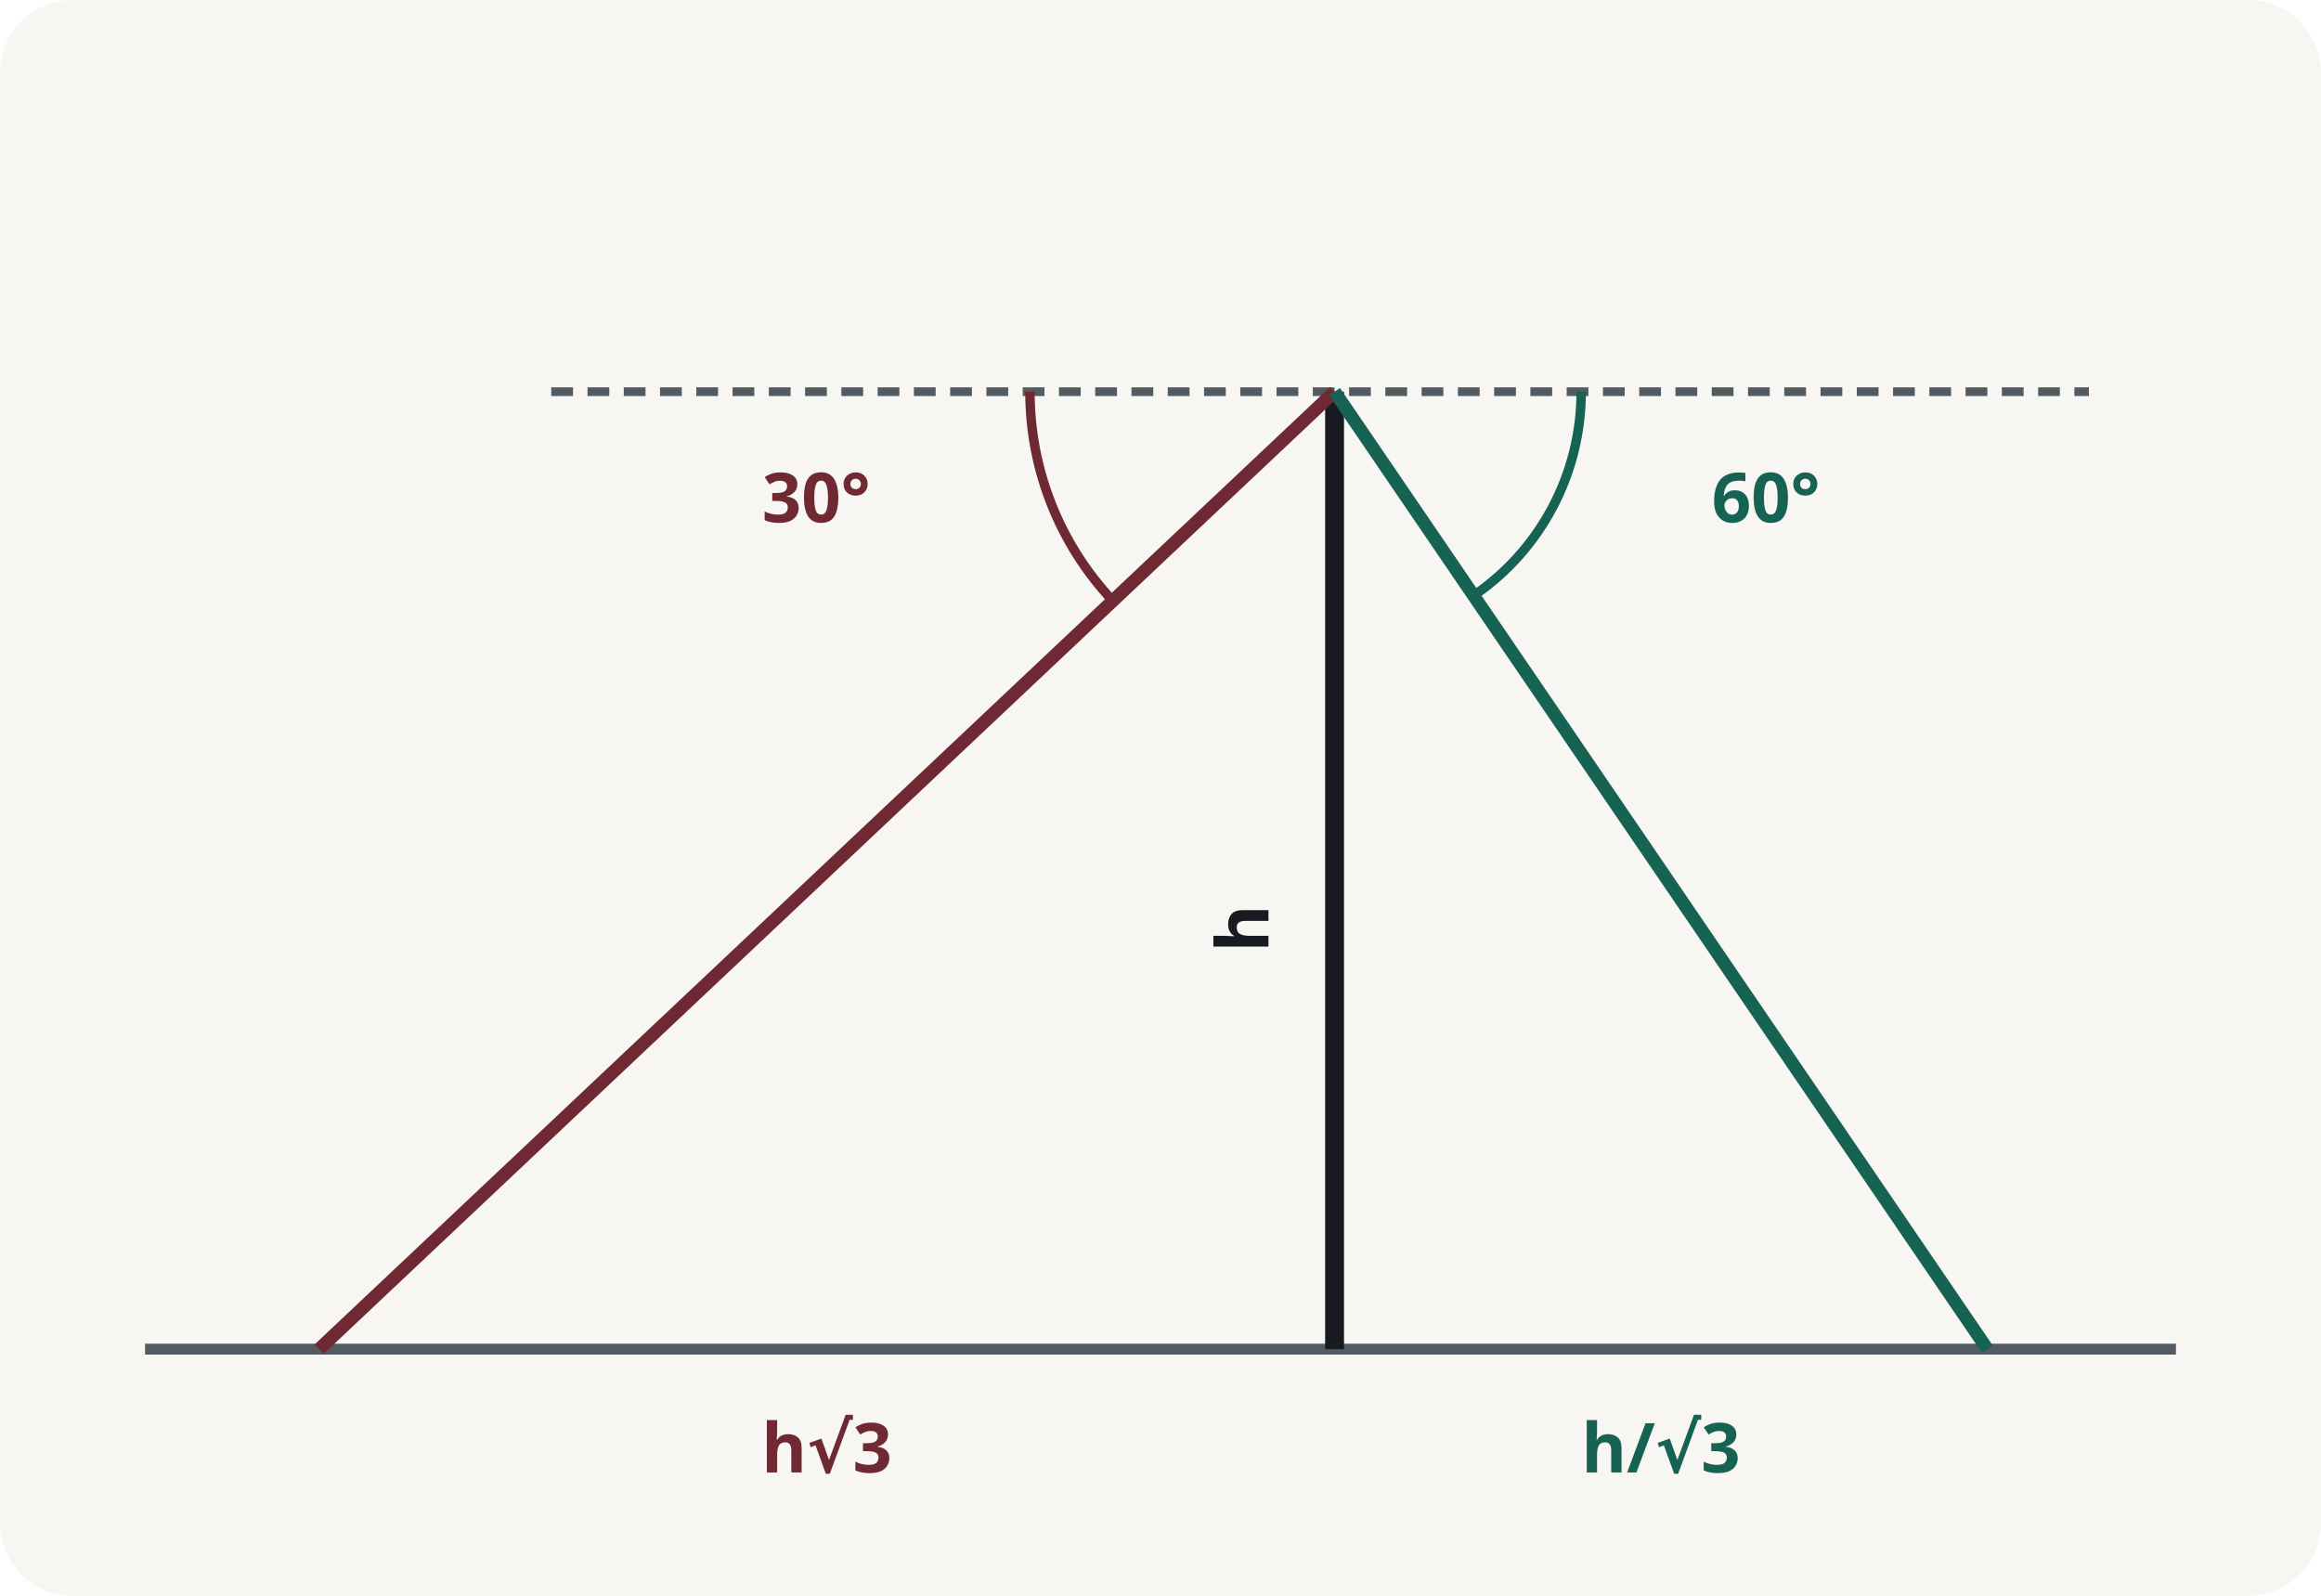
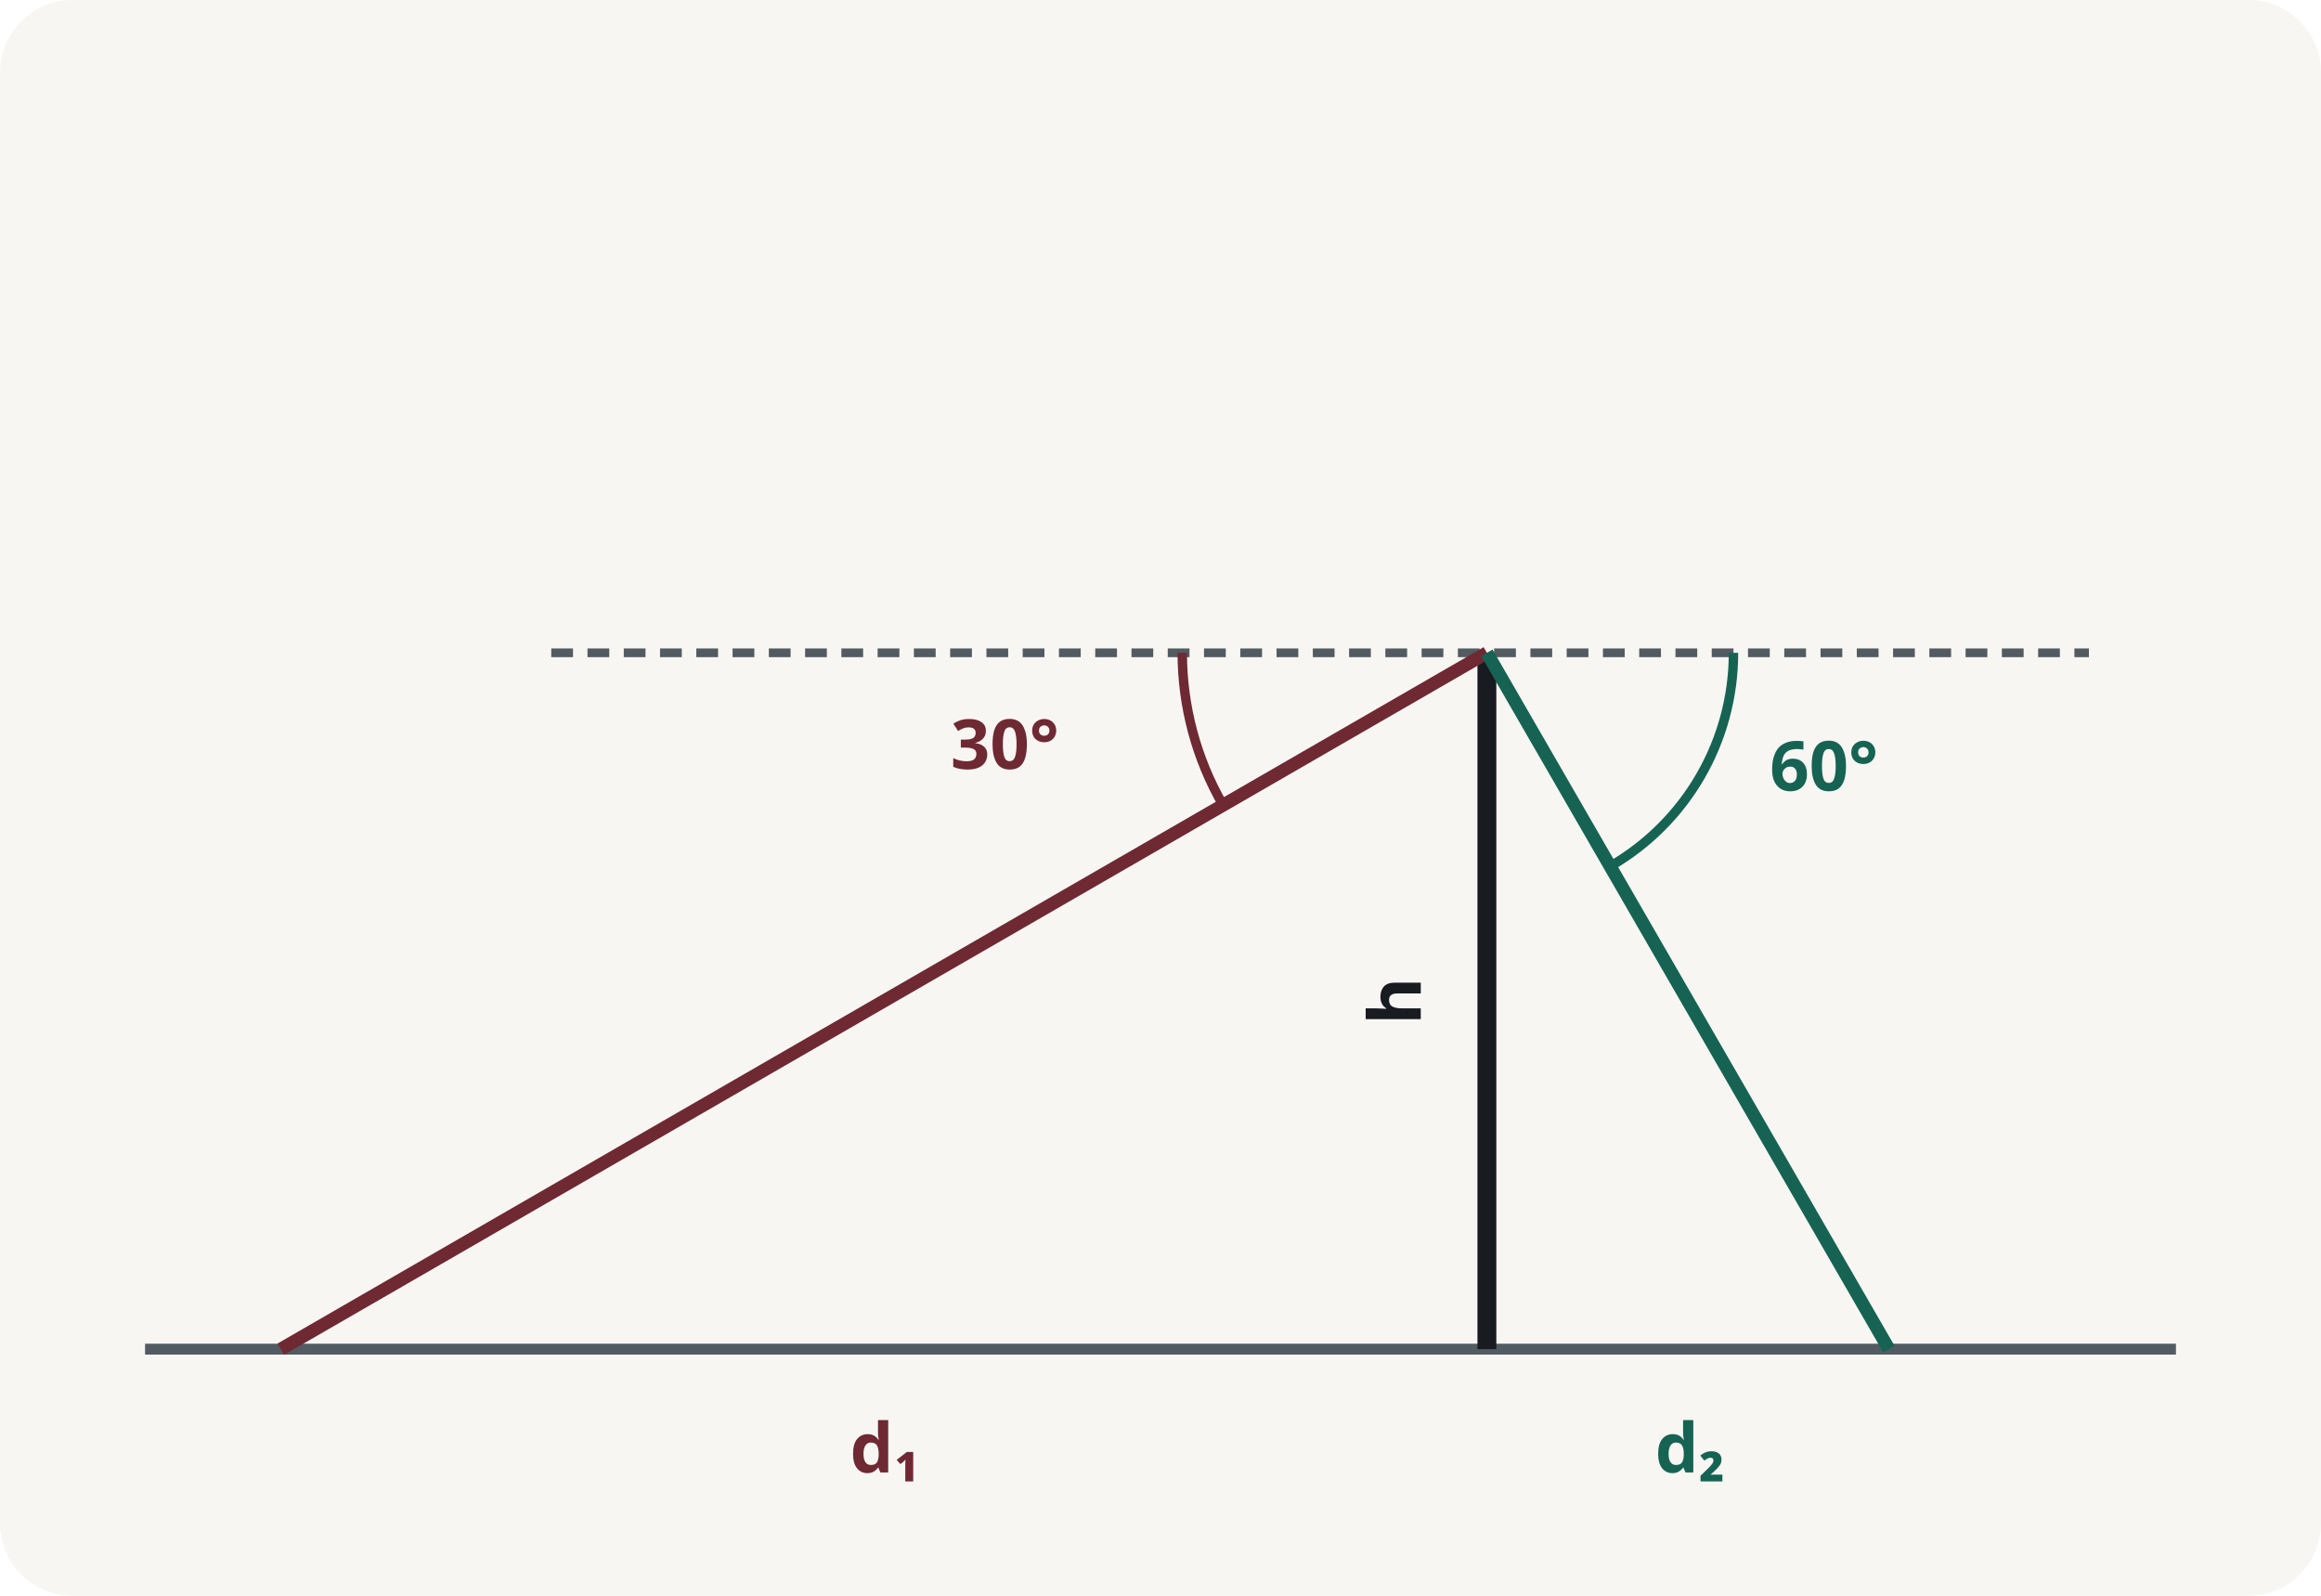
<svg xmlns="http://www.w3.org/2000/svg" viewBox="0 0 320 220" role="img" aria-labelledby="t desc">
  <style>text{paint-order:stroke;stroke:#F7F6F2;stroke-width:3px;stroke-linejoin:round;}</style>
  <rect width="320" height="220" rx="10" fill="#F7F6F2" />
  <line x1="20" y1="186" x2="300" y2="186" stroke="#525B62" stroke-width="1.5" />
-   <line x1="184" y1="54" x2="184" y2="186" stroke="#181B20" stroke-width="2.6" />
-   <line x1="76" y1="54" x2="288" y2="54" stroke="#525B62" stroke-width="1.2" stroke-dasharray="3,2" />
-   <line x1="184" y1="54" x2="44" y2="186" stroke="#6E2933" stroke-width="1.8" />
-   <line x1="184" y1="54" x2="274" y2="186" stroke="#166353" stroke-width="1.8" />
-   <path d="M142.0,54.0 A42,42 0 0,0 153.4,82.8" fill="none" stroke="#6E2933" stroke-width="1.3" />
-   <path d="M218.0,54.0 A34,34 0 0,1 203.2,82.1" fill="none" stroke="#166353" stroke-width="1.3" />
-   <text x="120" y="72" font-family="system-ui,sans-serif" font-size="9.5" font-weight="700" text-anchor="end" fill="#6E2933">30°</text>
-   <text x="236" y="72" font-family="system-ui,sans-serif" font-size="9.5" font-weight="700" text-anchor="start" fill="#166353">60°</text>
-   <text x="171" y="128" transform="rotate(-90 171 128)" font-family="system-ui,sans-serif" font-size="10" font-weight="700" text-anchor="middle" dominant-baseline="central" fill="#181B20">h</text>
-   <text x="114" y="203" font-family="system-ui,sans-serif" font-size="9.5" font-weight="700" text-anchor="middle" fill="#6E2933">h√3</text>
-   <text x="229" y="203" font-family="system-ui,sans-serif" font-size="9.5" font-weight="700" text-anchor="middle" fill="#166353">h/√3</text>
+   <line x1="205" y1="90" x2="205" y2="186" stroke="#181B20" stroke-width="2.6" />
+   <line x1="76" y1="90" x2="288" y2="90" stroke="#525B62" stroke-width="1.2" stroke-dasharray="3,2" />
+   <line x1="205" y1="90" x2="38.72" y2="186" stroke="#6E2933" stroke-width="1.8" />
+   <line x1="205" y1="90" x2="260.43" y2="186" stroke="#166353" stroke-width="1.8" />
+   <path d="M163,90 A42,42 0 0,0 168.63,111" fill="none" stroke="#6E2933" stroke-width="1.3" />
+   <path d="M239,90 A34,34 0 0,1 222,119.44" fill="none" stroke="#166353" stroke-width="1.3" />
+   <text x="146" y="106" font-family="system-ui,sans-serif" font-size="9.5" font-weight="700" text-anchor="end" fill="#6E2933">30°</text>
+   <text x="244" y="109" font-family="system-ui,sans-serif" font-size="9.5" font-weight="700" text-anchor="start" fill="#166353">60°</text>
+   <text x="192" y="138" transform="rotate(-90 192 138)" font-family="system-ui,sans-serif" font-size="10" font-weight="700" text-anchor="middle" dominant-baseline="central" fill="#181B20">h</text>
+   <text x="122" y="203" font-family="system-ui,sans-serif" font-size="9.5" font-weight="700" text-anchor="middle" fill="#6E2933">d₁</text>
+   <text x="233" y="203" font-family="system-ui,sans-serif" font-size="9.5" font-weight="700" text-anchor="middle" fill="#166353">d₂</text>
</svg>
